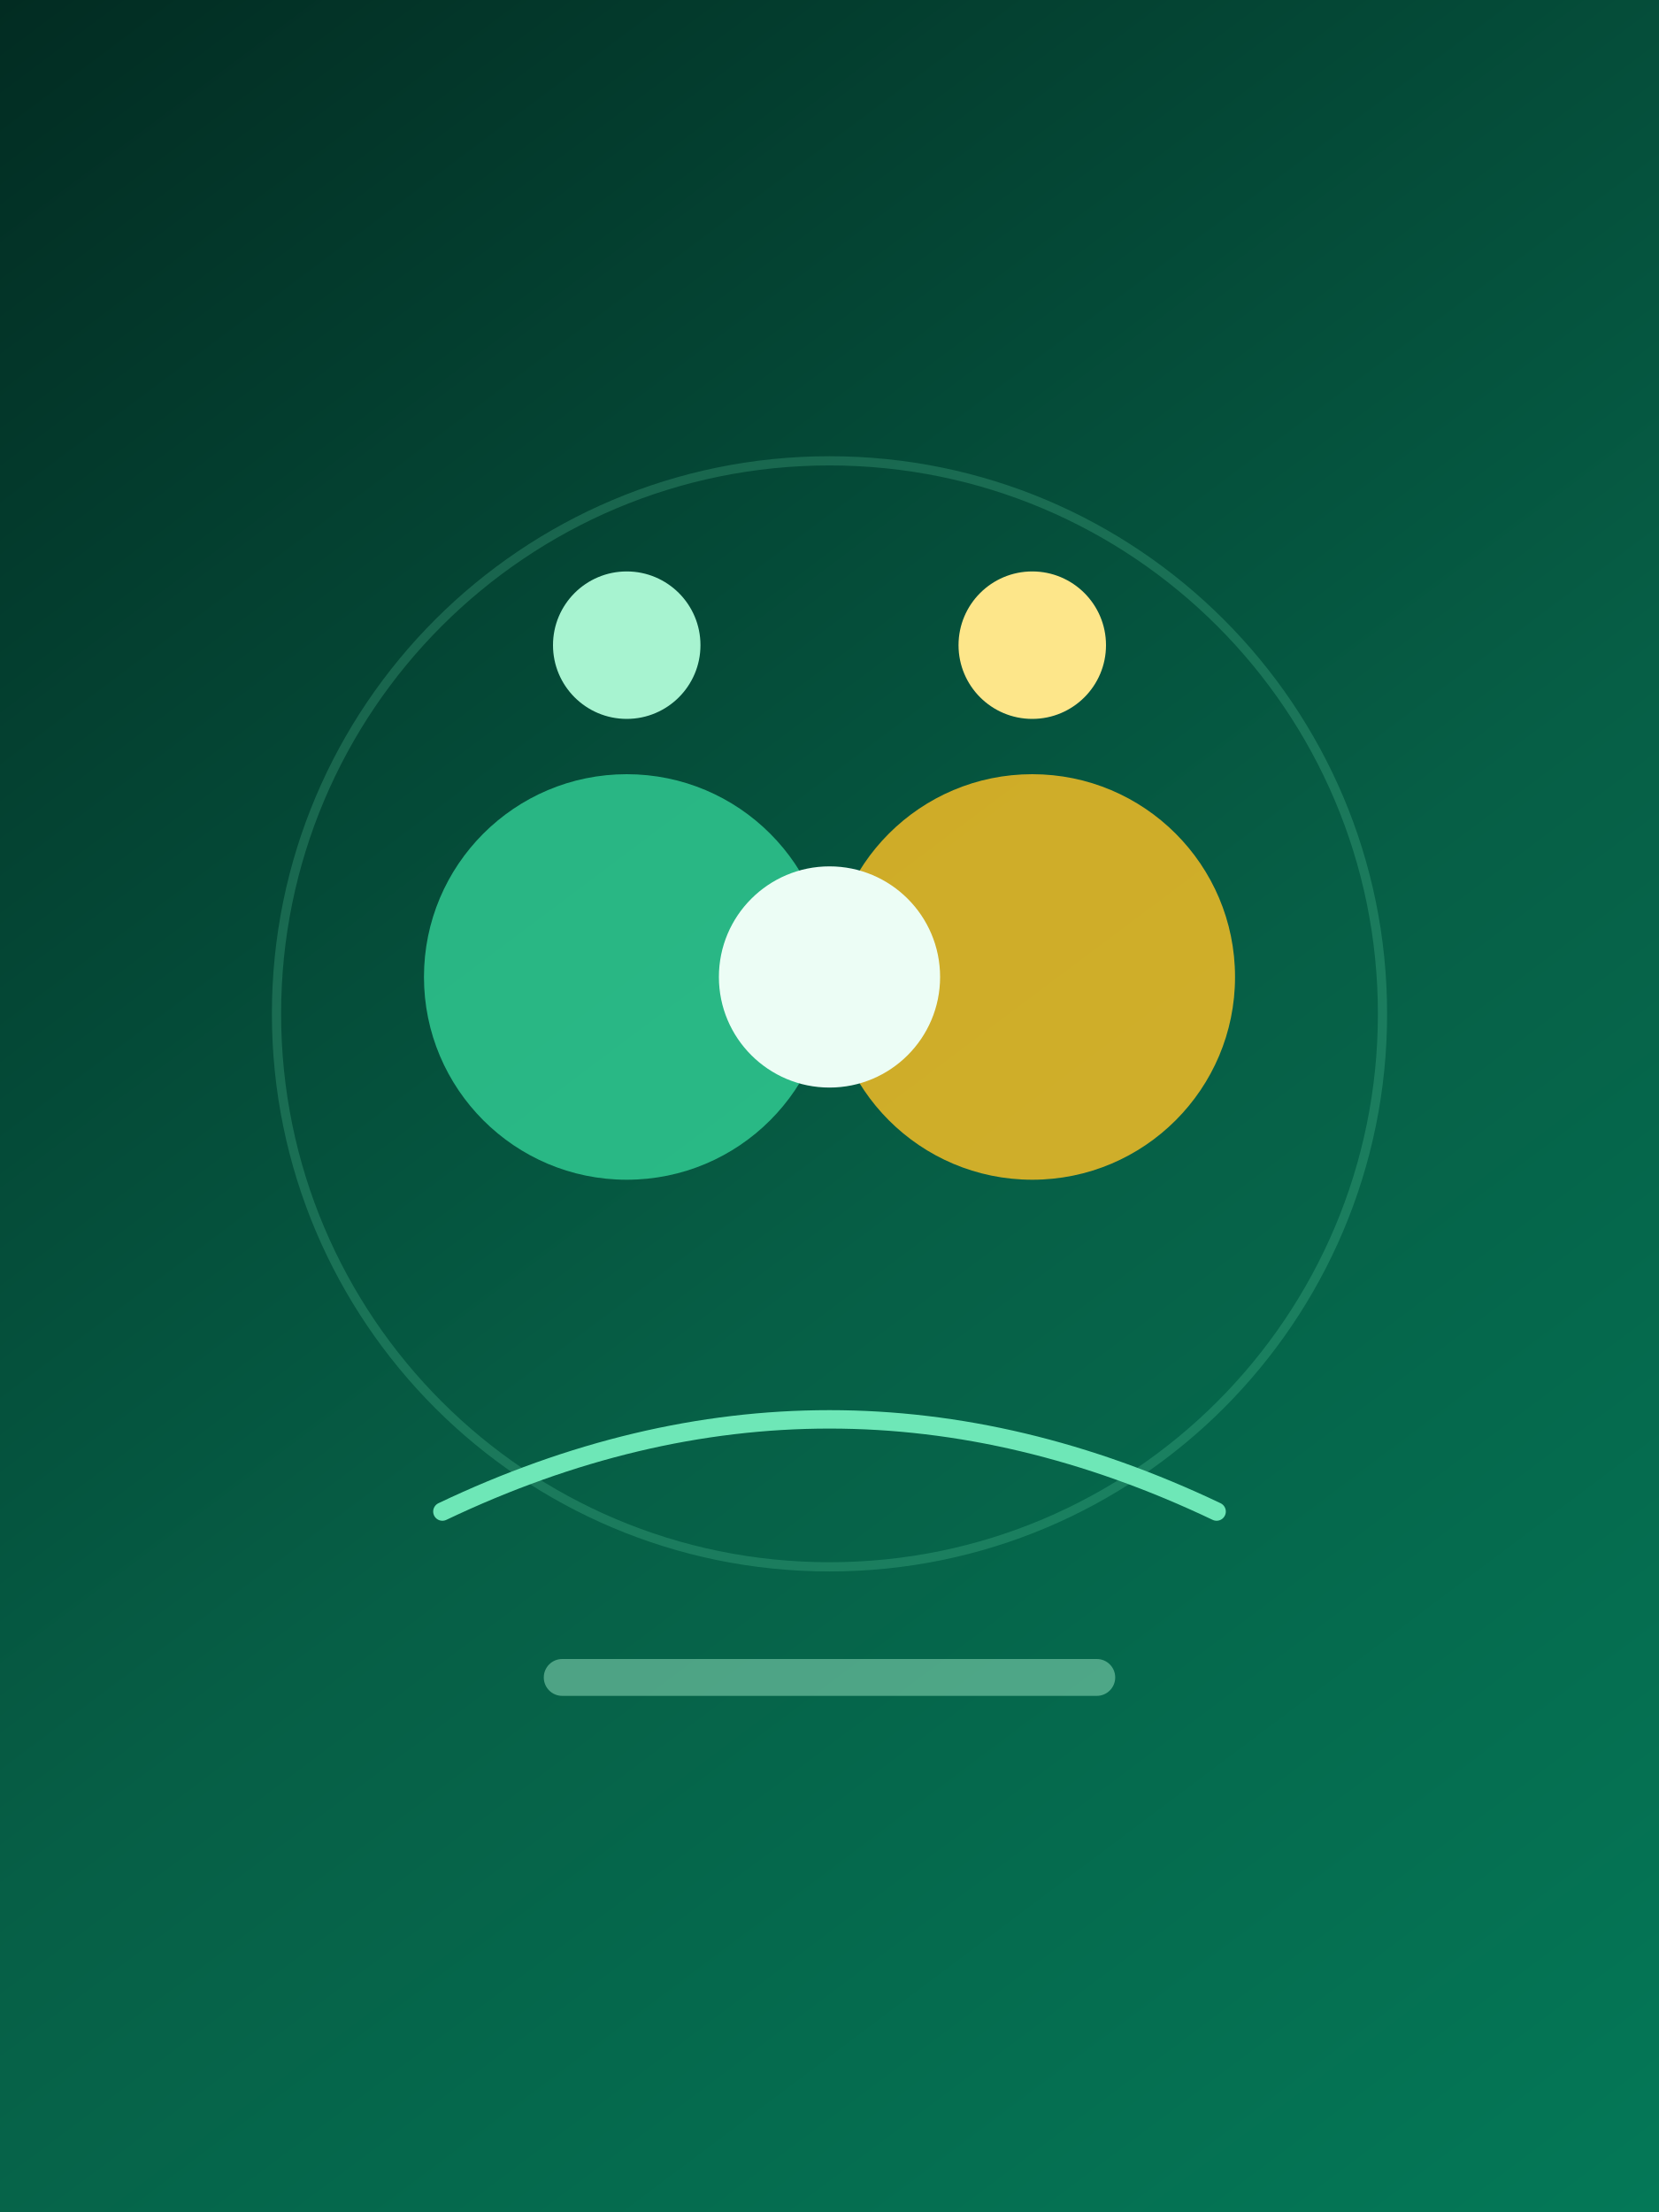
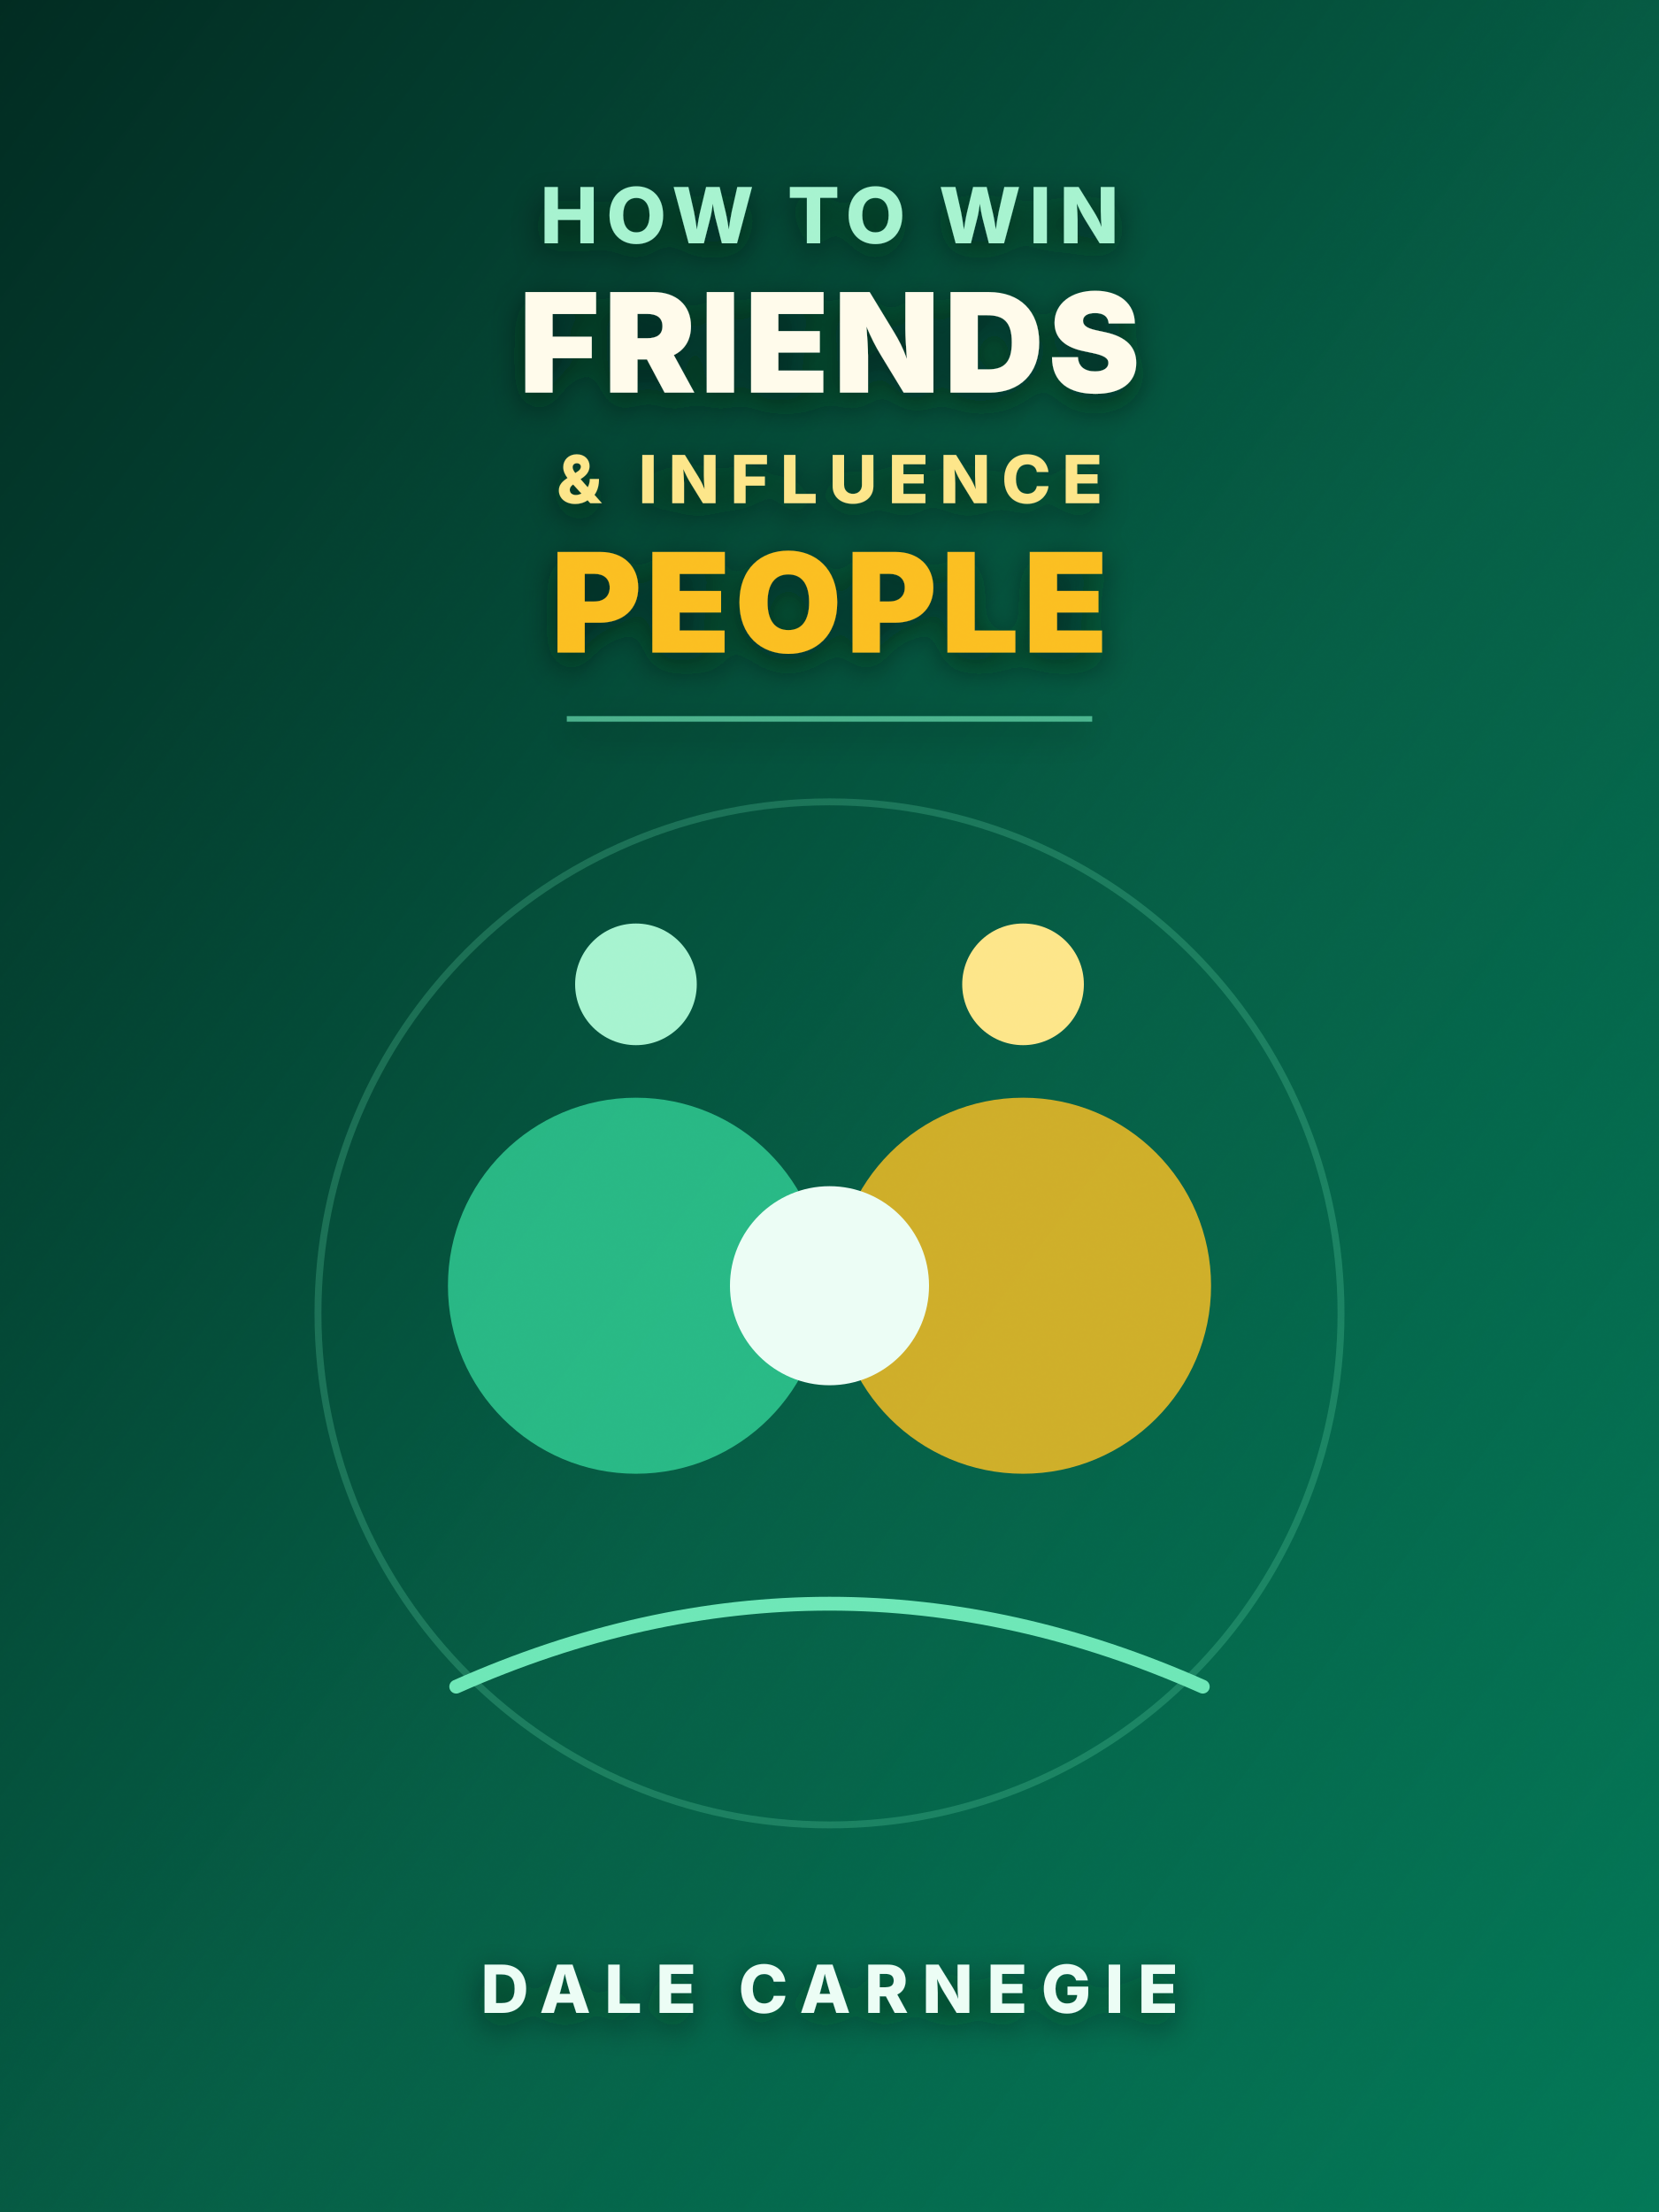
- <svg xmlns="http://www.w3.org/2000/svg" viewBox="0 0 360 480" fill="none">
+ <svg xmlns="http://www.w3.org/2000/svg" viewBox="0 0 600 800" width="600" height="800">
  <defs>
-     <linearGradient id="bg" x1="0" y1="0" x2="360" y2="480" gradientUnits="userSpaceOnUse">
-       <stop offset="0%" stop-color="#022c22" />
-       <stop offset="55%" stop-color="#065f46" />
+     <linearGradient id="bgGrad" x1="0" y1="0" x2="1" y2="1">
+       <stop offset="0%" stop-color="#022C22" />
+       <stop offset="55%" stop-color="#065F46" />
      <stop offset="100%" stop-color="#047857" />
    </linearGradient>
+     <filter id="textShadow" x="-20%" y="-20%" width="140%" height="140%">
+       <feDropShadow dx="0" dy="4" stdDeviation="6" flood-color="#011E17" flood-opacity="0.65" />
+     </filter>
+     <filter id="grain" x="0%" y="0%" width="100%" height="100%">
+       <feTurbulence type="fractalNoise" baseFrequency="0.75" numOctaves="3" stitchTiles="stitch" />
+       <feColorMatrix type="matrix" values="1 0 0 0 0  0 1 0 0 0  0 0 1 0 0  0 0 0 0.06 0" />
+     </filter>
  </defs>
-   <rect width="360" height="480" fill="url(#bg)" />
-   <circle cx="180" cy="220" r="120" stroke="#6ee7b7" stroke-opacity="0.2" stroke-width="2" />
-   <circle cx="136" cy="212" r="44" fill="#34d399" fill-opacity="0.78" />
-   <circle cx="224" cy="212" r="44" fill="#fbbf24" fill-opacity="0.82" />
-   <circle cx="180" cy="212" r="24" fill="#ecfdf5" />
-   <circle cx="136" cy="140" r="16" fill="#a7f3d0" />
-   <circle cx="224" cy="140" r="16" fill="#fde68a" />
-   <path d="M96 328 Q180 288 264 328" stroke="#6ee7b7" stroke-width="4" stroke-linecap="round" fill="none" />
-   <rect x="118" y="360" width="124" height="8" rx="4" fill="#a7f3d0" fill-opacity="0.45" />
+   <rect width="600" height="800" fill="url(#bgGrad)" />
+   <circle cx="300" cy="475" r="185" stroke="#6EE7B7" stroke-opacity="0.22" stroke-width="2.5" fill="none" />
+   <circle cx="230" cy="465" r="68" fill="#34D399" fill-opacity="0.78" />
+   <circle cx="370" cy="465" r="68" fill="#FBBF24" fill-opacity="0.82" />
+   <circle cx="300" cy="465" r="36" fill="#ECFDF5" />
+   <circle cx="230" cy="356" r="22" fill="#A7F3D0" />
+   <circle cx="370" cy="356" r="22" fill="#FDE68A" />
+   <path d="M165 610 Q300 550 435 610" stroke="#6EE7B7" stroke-width="5" stroke-linecap="round" fill="none" />
+   <g filter="url(#textShadow)" text-anchor="middle" font-family="'Inter', 'Segoe UI', system-ui, -apple-system, sans-serif">
+     <text x="300" y="88" fill="#A7F3D0" font-size="28" font-weight="800" letter-spacing="3">HOW TO WIN</text>
+     <text x="300" y="142" fill="#FFFBEB" font-size="50" font-weight="900" letter-spacing="1.5">FRIENDS</text>
+     <text x="300" y="182" fill="#FDE68A" font-size="24" font-weight="800" letter-spacing="4">&amp; INFLUENCE</text>
+     <text x="300" y="236" fill="#FBBF24" font-size="50" font-weight="900" letter-spacing="1.5">PEOPLE</text>
+     <line x1="205" y1="260" x2="395" y2="260" stroke="#6EE7B7" stroke-width="2" opacity="0.65" />
+     <text x="300" y="728" fill="#ECFDF5" font-size="24" font-weight="800" letter-spacing="5">DALE CARNEGIE</text>
+   </g>
+   <rect width="600" height="800" fill="#FFFFFF" filter="url(#grain)" opacity="0.35" style="mix-blend-mode: overlay;" />
</svg>
